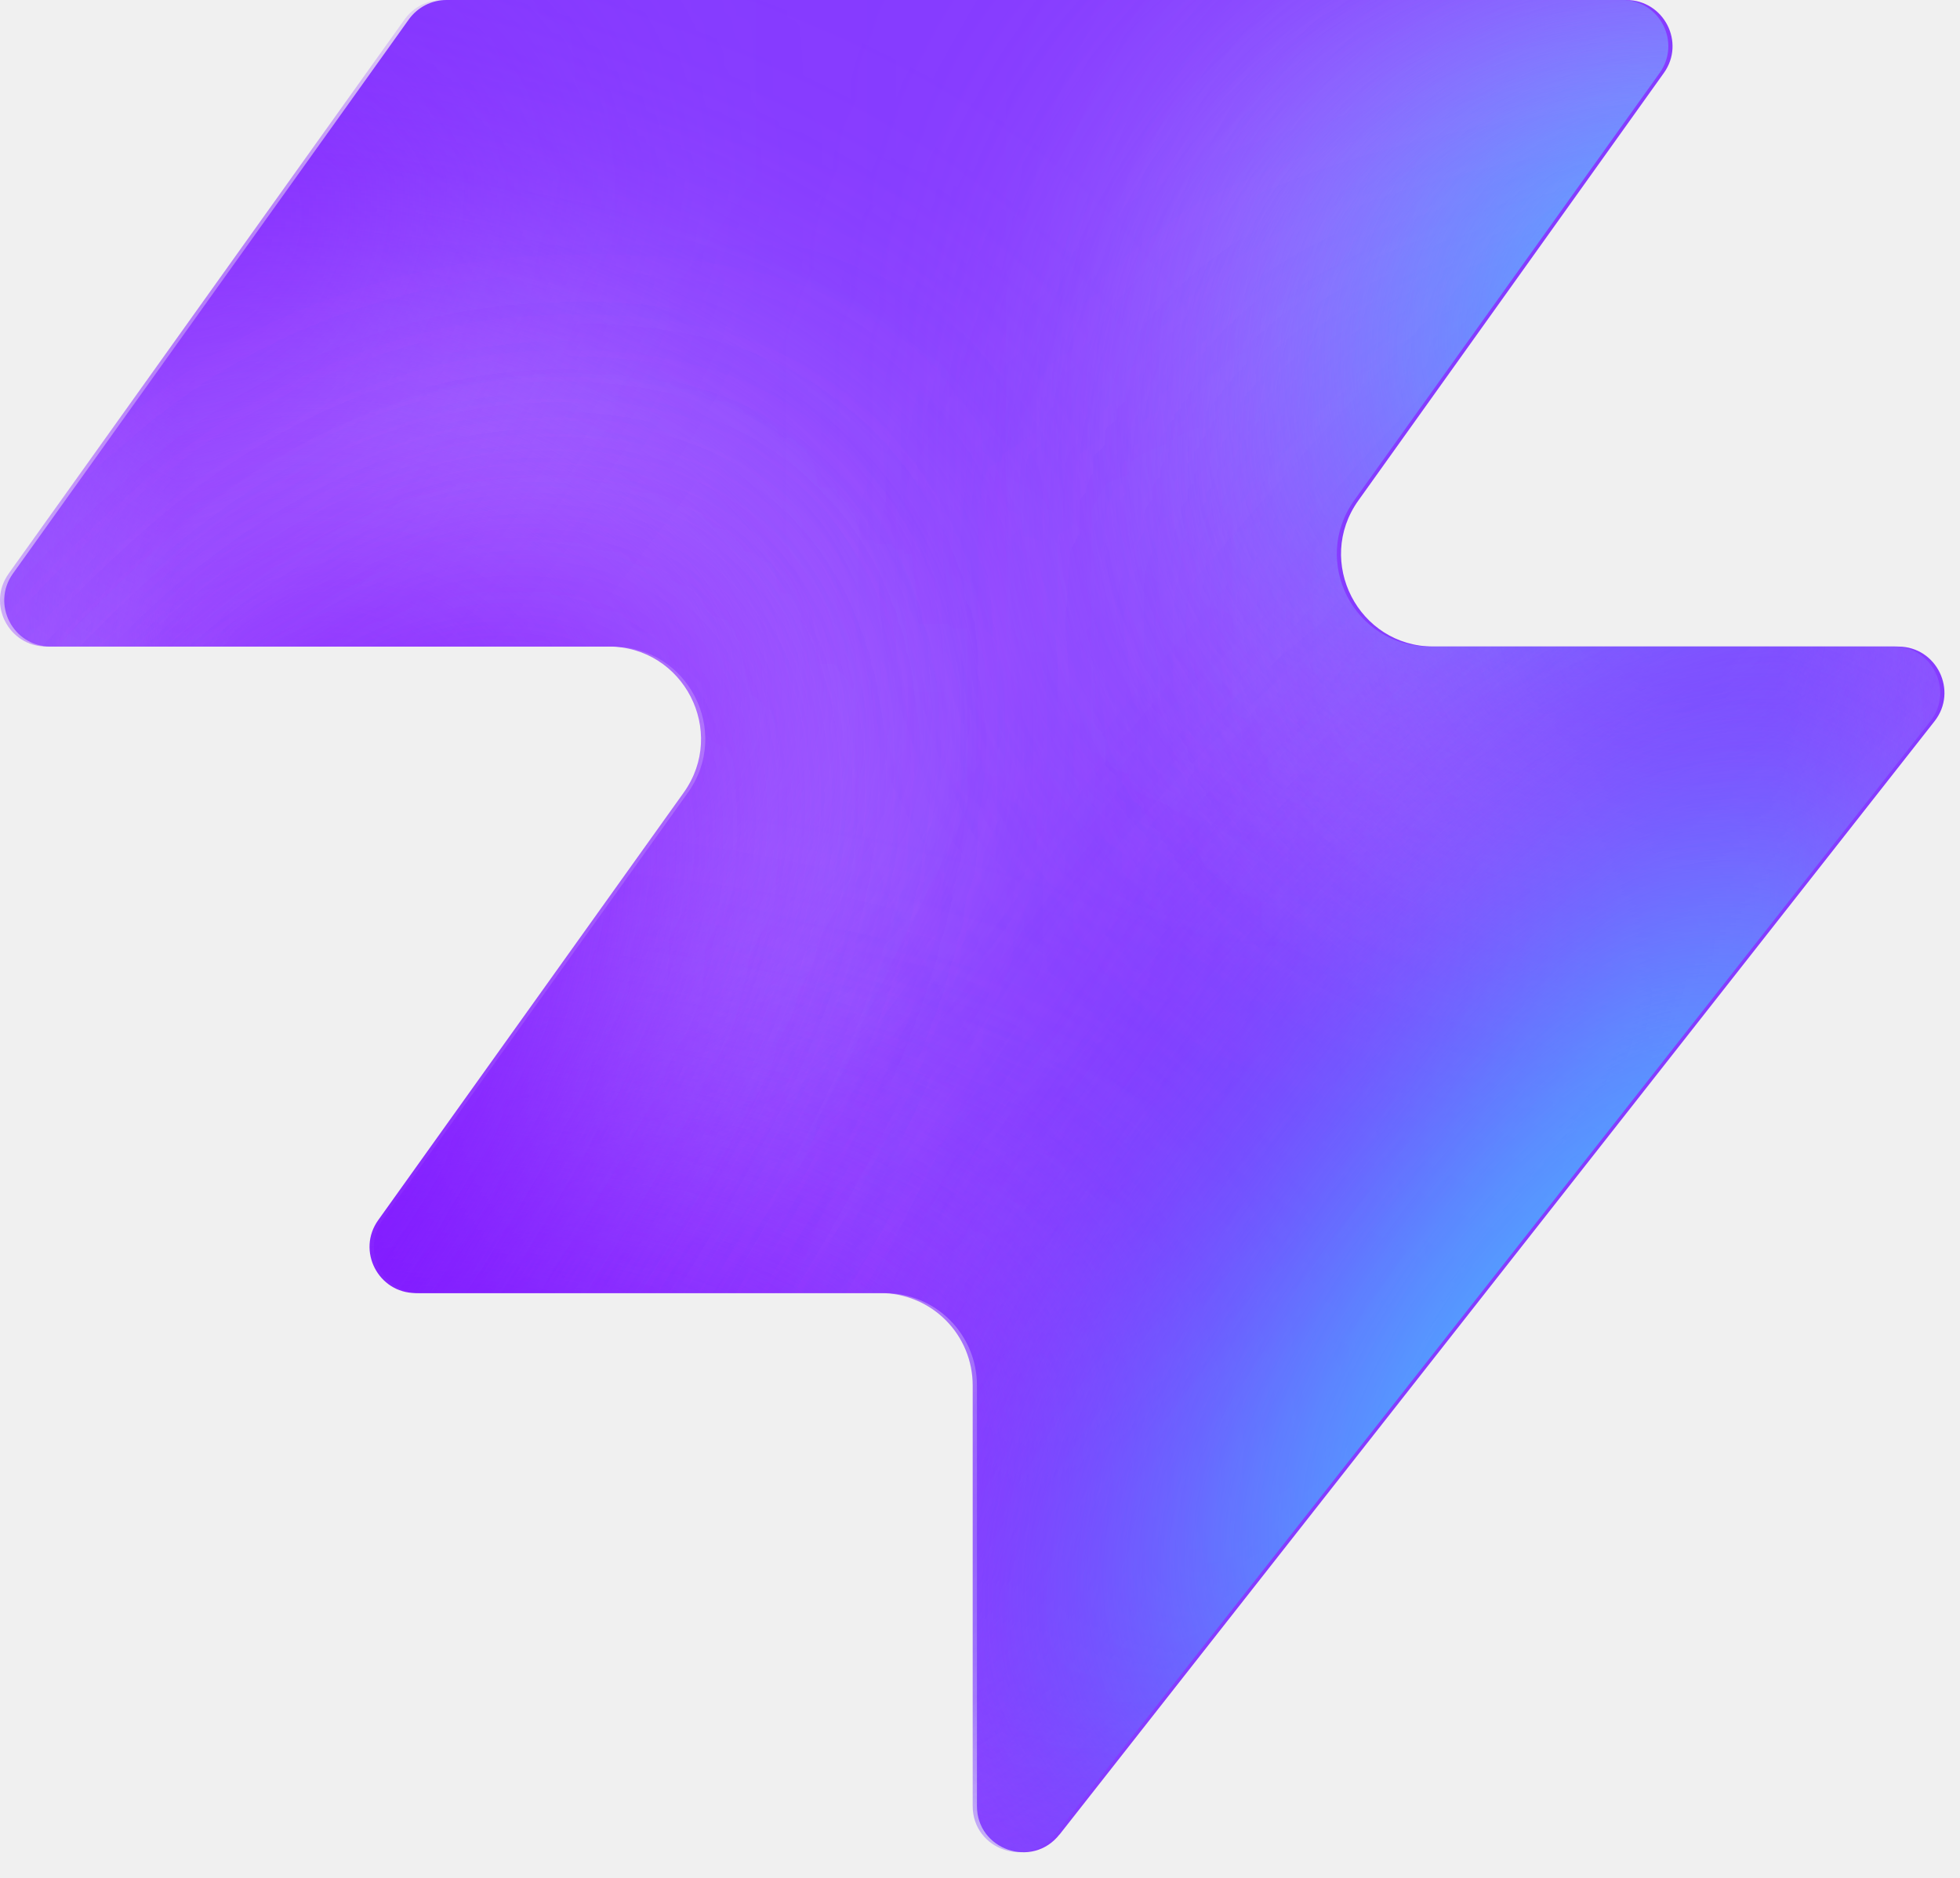
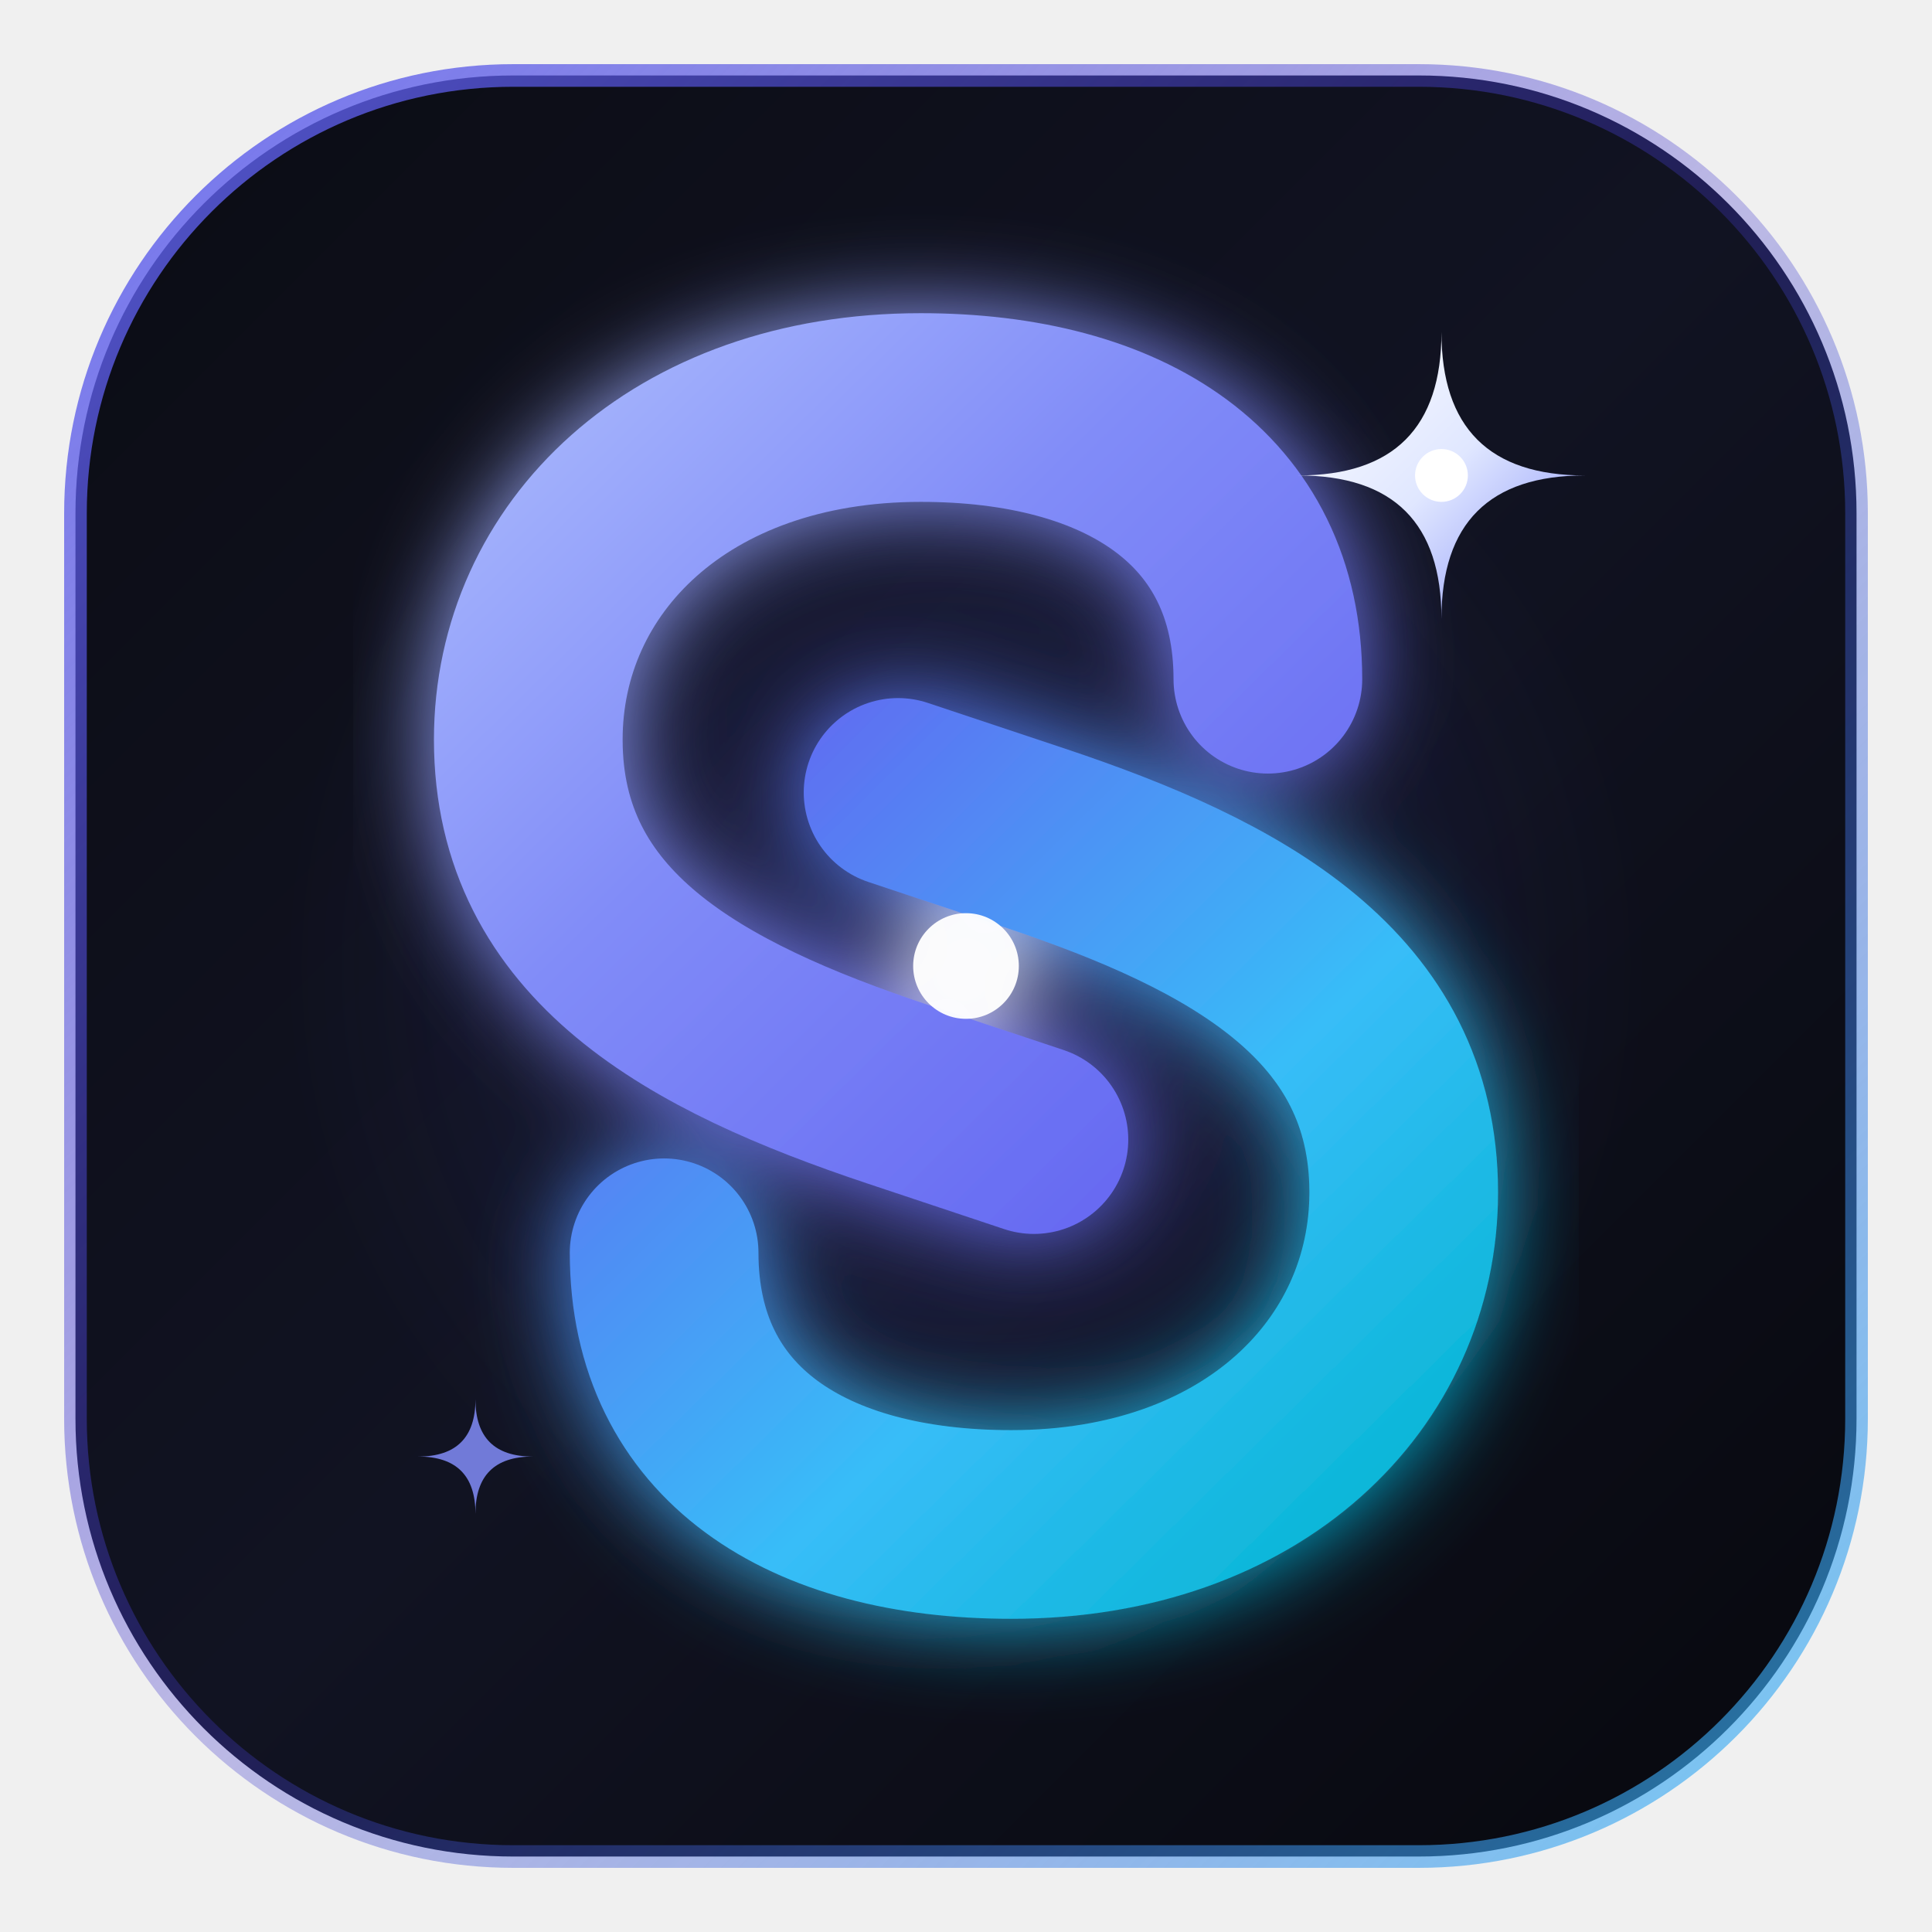
- <svg xmlns="http://www.w3.org/2000/svg" width="48" height="46" fill="none" viewBox="0 0 48 46">
-   <path fill="#863bff" d="M25.946 44.938c-.664.845-2.021.375-2.021-.698V33.937a2.26 2.26 0 0 0-2.262-2.262H10.287c-.92 0-1.456-1.04-.92-1.788l7.48-10.471c1.07-1.497 0-3.578-1.842-3.578H1.237c-.92 0-1.456-1.04-.92-1.788L10.013.474c.214-.297.556-.474.92-.474h28.894c.92 0 1.456 1.04.92 1.788l-7.48 10.471c-1.07 1.498 0 3.579 1.842 3.579h11.377c.943 0 1.473 1.088.89 1.83L25.947 44.94z" style="fill:#863bff;fill:color(display-p3 .525 .23 1);fill-opacity:1" />
-   <mask id="a" width="48" height="46" x="0" y="0" maskUnits="userSpaceOnUse" style="mask-type:alpha">
-     <path fill="#000" d="M25.842 44.938c-.664.844-2.021.375-2.021-.698V33.937a2.26 2.26 0 0 0-2.262-2.262H10.183c-.92 0-1.456-1.04-.92-1.788l7.48-10.471c1.07-1.498 0-3.579-1.842-3.579H1.133c-.92 0-1.456-1.04-.92-1.787L9.91.473c.214-.297.556-.474.92-.474h28.894c.92 0 1.456 1.04.92 1.788l-7.48 10.471c-1.07 1.498 0 3.578 1.842 3.578h11.377c.943 0 1.473 1.088.89 1.832L25.843 44.94z" style="fill:#000;fill-opacity:1" />
-   </mask>
-   <g mask="url(#a)">
-     <g filter="url(#b)">
-       <ellipse cx="5.508" cy="14.704" fill="#ede6ff" rx="5.508" ry="14.704" style="fill:#ede6ff;fill:color(display-p3 .927 .903 1);fill-opacity:1" transform="matrix(.00324 1 1 -.00324 -4.47 31.516)" />
-     </g>
-     <g filter="url(#c)">
-       <ellipse cx="10.399" cy="29.851" fill="#ede6ff" rx="10.399" ry="29.851" style="fill:#ede6ff;fill:color(display-p3 .927 .903 1);fill-opacity:1" transform="matrix(.00324 1 1 -.00324 -39.328 7.883)" />
-     </g>
-     <g filter="url(#d)">
-       <ellipse cx="5.508" cy="30.487" fill="#7e14ff" rx="5.508" ry="30.487" style="fill:#7e14ff;fill:color(display-p3 .492 .077 1);fill-opacity:1" transform="rotate(89.814 -25.913 -14.639)scale(1 -1)" />
-     </g>
-     <g filter="url(#e)">
-       <ellipse cx="5.508" cy="30.599" fill="#7e14ff" rx="5.508" ry="30.599" style="fill:#7e14ff;fill:color(display-p3 .492 .077 1);fill-opacity:1" transform="rotate(89.814 -32.644 -3.334)scale(1 -1)" />
-     </g>
-     <g filter="url(#f)">
-       <ellipse cx="5.508" cy="30.599" fill="#7e14ff" rx="5.508" ry="30.599" style="fill:#7e14ff;fill:color(display-p3 .492 .077 1);fill-opacity:1" transform="matrix(.00324 1 1 -.00324 -34.34 30.47)" />
-     </g>
-     <g filter="url(#g)">
-       <ellipse cx="14.072" cy="22.078" fill="#ede6ff" rx="14.072" ry="22.078" style="fill:#ede6ff;fill:color(display-p3 .927 .903 1);fill-opacity:1" transform="rotate(93.35 24.506 48.493)scale(-1 1)" />
-     </g>
-     <g filter="url(#h)">
-       <ellipse cx="3.47" cy="21.501" fill="#7e14ff" rx="3.47" ry="21.501" style="fill:#7e14ff;fill:color(display-p3 .492 .077 1);fill-opacity:1" transform="rotate(89.009 28.708 47.59)scale(-1 1)" />
-     </g>
-     <g filter="url(#i)">
-       <ellipse cx="3.47" cy="21.501" fill="#7e14ff" rx="3.47" ry="21.501" style="fill:#7e14ff;fill:color(display-p3 .492 .077 1);fill-opacity:1" transform="rotate(89.009 28.708 47.59)scale(-1 1)" />
-     </g>
-     <g filter="url(#j)">
-       <ellipse cx=".387" cy="8.972" fill="#7e14ff" rx="4.407" ry="29.108" style="fill:#7e14ff;fill:color(display-p3 .492 .077 1);fill-opacity:1" transform="rotate(39.51 .387 8.972)" />
-     </g>
-     <g filter="url(#k)">
-       <ellipse cx="47.523" cy="-6.092" fill="#7e14ff" rx="4.407" ry="29.108" style="fill:#7e14ff;fill:color(display-p3 .492 .077 1);fill-opacity:1" transform="rotate(37.892 47.523 -6.092)" />
-     </g>
-     <g filter="url(#l)">
-       <ellipse cx="41.412" cy="6.333" fill="#47bfff" rx="5.971" ry="9.665" style="fill:#47bfff;fill:color(display-p3 .28 .748 1);fill-opacity:1" transform="rotate(37.892 41.412 6.333)" />
-     </g>
-     <g filter="url(#m)">
-       <ellipse cx="-1.879" cy="38.332" fill="#7e14ff" rx="4.407" ry="29.108" style="fill:#7e14ff;fill:color(display-p3 .492 .077 1);fill-opacity:1" transform="rotate(37.892 -1.88 38.332)" />
-     </g>
-     <g filter="url(#n)">
-       <ellipse cx="-1.879" cy="38.332" fill="#7e14ff" rx="4.407" ry="29.108" style="fill:#7e14ff;fill:color(display-p3 .492 .077 1);fill-opacity:1" transform="rotate(37.892 -1.88 38.332)" />
-     </g>
-     <g filter="url(#o)">
-       <ellipse cx="35.651" cy="29.907" fill="#7e14ff" rx="4.407" ry="29.108" style="fill:#7e14ff;fill:color(display-p3 .492 .077 1);fill-opacity:1" transform="rotate(37.892 35.651 29.907)" />
-     </g>
-     <g filter="url(#p)">
-       <ellipse cx="38.418" cy="32.4" fill="#47bfff" rx="5.971" ry="15.297" style="fill:#47bfff;fill:color(display-p3 .28 .748 1);fill-opacity:1" transform="rotate(37.892 38.418 32.4)" />
-     </g>
-   </g>
+ <svg xmlns="http://www.w3.org/2000/svg" viewBox="0 0 512 512">
  <defs>
-     <filter id="b" width="60.045" height="41.654" x="-19.77" y="16.149" color-interpolation-filters="sRGB" filterUnits="userSpaceOnUse">
-       <feFlood flood-opacity="0" result="BackgroundImageFix" />
-       <feBlend in="SourceGraphic" in2="BackgroundImageFix" result="shape" />
-       <feGaussianBlur result="effect1_foregroundBlur_2002_17158" stdDeviation="7.659" />
-     </filter>
-     <filter id="c" width="90.34" height="51.437" x="-54.613" y="-7.533" color-interpolation-filters="sRGB" filterUnits="userSpaceOnUse">
-       <feFlood flood-opacity="0" result="BackgroundImageFix" />
-       <feBlend in="SourceGraphic" in2="BackgroundImageFix" result="shape" />
-       <feGaussianBlur result="effect1_foregroundBlur_2002_17158" stdDeviation="7.659" />
-     </filter>
-     <filter id="d" width="79.355" height="29.4" x="-49.64" y="2.03" color-interpolation-filters="sRGB" filterUnits="userSpaceOnUse">
-       <feFlood flood-opacity="0" result="BackgroundImageFix" />
-       <feBlend in="SourceGraphic" in2="BackgroundImageFix" result="shape" />
-       <feGaussianBlur result="effect1_foregroundBlur_2002_17158" stdDeviation="4.596" />
-     </filter>
-     <filter id="e" width="79.579" height="29.4" x="-45.045" y="20.029" color-interpolation-filters="sRGB" filterUnits="userSpaceOnUse">
-       <feFlood flood-opacity="0" result="BackgroundImageFix" />
-       <feBlend in="SourceGraphic" in2="BackgroundImageFix" result="shape" />
-       <feGaussianBlur result="effect1_foregroundBlur_2002_17158" stdDeviation="4.596" />
-     </filter>
-     <filter id="f" width="79.579" height="29.4" x="-43.513" y="21.178" color-interpolation-filters="sRGB" filterUnits="userSpaceOnUse">
-       <feFlood flood-opacity="0" result="BackgroundImageFix" />
-       <feBlend in="SourceGraphic" in2="BackgroundImageFix" result="shape" />
-       <feGaussianBlur result="effect1_foregroundBlur_2002_17158" stdDeviation="4.596" />
-     </filter>
-     <filter id="g" width="74.749" height="58.852" x="15.756" y="-17.901" color-interpolation-filters="sRGB" filterUnits="userSpaceOnUse">
-       <feFlood flood-opacity="0" result="BackgroundImageFix" />
-       <feBlend in="SourceGraphic" in2="BackgroundImageFix" result="shape" />
-       <feGaussianBlur result="effect1_foregroundBlur_2002_17158" stdDeviation="7.659" />
-     </filter>
-     <filter id="h" width="61.377" height="25.362" x="23.548" y="2.284" color-interpolation-filters="sRGB" filterUnits="userSpaceOnUse">
-       <feFlood flood-opacity="0" result="BackgroundImageFix" />
-       <feBlend in="SourceGraphic" in2="BackgroundImageFix" result="shape" />
-       <feGaussianBlur result="effect1_foregroundBlur_2002_17158" stdDeviation="4.596" />
-     </filter>
-     <filter id="i" width="61.377" height="25.362" x="23.548" y="2.284" color-interpolation-filters="sRGB" filterUnits="userSpaceOnUse">
-       <feFlood flood-opacity="0" result="BackgroundImageFix" />
-       <feBlend in="SourceGraphic" in2="BackgroundImageFix" result="shape" />
-       <feGaussianBlur result="effect1_foregroundBlur_2002_17158" stdDeviation="4.596" />
-     </filter>
-     <filter id="j" width="56.045" height="63.649" x="-27.636" y="-22.853" color-interpolation-filters="sRGB" filterUnits="userSpaceOnUse">
-       <feFlood flood-opacity="0" result="BackgroundImageFix" />
-       <feBlend in="SourceGraphic" in2="BackgroundImageFix" result="shape" />
-       <feGaussianBlur result="effect1_foregroundBlur_2002_17158" stdDeviation="4.596" />
-     </filter>
-     <filter id="k" width="54.814" height="64.646" x="20.116" y="-38.415" color-interpolation-filters="sRGB" filterUnits="userSpaceOnUse">
-       <feFlood flood-opacity="0" result="BackgroundImageFix" />
-       <feBlend in="SourceGraphic" in2="BackgroundImageFix" result="shape" />
-       <feGaussianBlur result="effect1_foregroundBlur_2002_17158" stdDeviation="4.596" />
-     </filter>
-     <filter id="l" width="33.541" height="35.313" x="24.641" y="-11.323" color-interpolation-filters="sRGB" filterUnits="userSpaceOnUse">
-       <feFlood flood-opacity="0" result="BackgroundImageFix" />
-       <feBlend in="SourceGraphic" in2="BackgroundImageFix" result="shape" />
-       <feGaussianBlur result="effect1_foregroundBlur_2002_17158" stdDeviation="4.596" />
-     </filter>
-     <filter id="m" width="54.814" height="64.646" x="-29.286" y="6.009" color-interpolation-filters="sRGB" filterUnits="userSpaceOnUse">
-       <feFlood flood-opacity="0" result="BackgroundImageFix" />
-       <feBlend in="SourceGraphic" in2="BackgroundImageFix" result="shape" />
-       <feGaussianBlur result="effect1_foregroundBlur_2002_17158" stdDeviation="4.596" />
-     </filter>
-     <filter id="n" width="54.814" height="64.646" x="-29.286" y="6.009" color-interpolation-filters="sRGB" filterUnits="userSpaceOnUse">
-       <feFlood flood-opacity="0" result="BackgroundImageFix" />
-       <feBlend in="SourceGraphic" in2="BackgroundImageFix" result="shape" />
-       <feGaussianBlur result="effect1_foregroundBlur_2002_17158" stdDeviation="4.596" />
-     </filter>
-     <filter id="o" width="54.814" height="64.646" x="8.244" y="-2.416" color-interpolation-filters="sRGB" filterUnits="userSpaceOnUse">
-       <feFlood flood-opacity="0" result="BackgroundImageFix" />
-       <feBlend in="SourceGraphic" in2="BackgroundImageFix" result="shape" />
-       <feGaussianBlur result="effect1_foregroundBlur_2002_17158" stdDeviation="4.596" />
-     </filter>
-     <filter id="p" width="39.409" height="43.623" x="18.713" y="10.588" color-interpolation-filters="sRGB" filterUnits="userSpaceOnUse">
-       <feFlood flood-opacity="0" result="BackgroundImageFix" />
-       <feBlend in="SourceGraphic" in2="BackgroundImageFix" result="shape" />
-       <feGaussianBlur result="effect1_foregroundBlur_2002_17158" stdDeviation="4.596" />
+     <linearGradient id="bgGrad" x1="0%" y1="0%" x2="100%" y2="100%">
+       <stop offset="0%" stop-color="#0b0c14" />
+       <stop offset="50%" stop-color="#111322" />
+       <stop offset="100%" stop-color="#07080d" />
+     </linearGradient>
+     <linearGradient id="borderGrad" x1="0%" y1="0%" x2="100%" y2="100%">
+       <stop offset="0%" stop-color="#6366f1" stop-opacity="0.9" />
+       <stop offset="50%" stop-color="#4338ca" stop-opacity="0.3" />
+       <stop offset="100%" stop-color="#38bdf8" stop-opacity="0.7" />
+     </linearGradient>
+     <linearGradient id="topLoop" x1="0%" y1="0%" x2="100%" y2="100%">
+       <stop offset="0%" stop-color="#a5b4fc" />
+       <stop offset="40%" stop-color="#818cf8" />
+       <stop offset="100%" stop-color="#6366f1" />
+     </linearGradient>
+     <linearGradient id="bottomLoop" x1="0%" y1="0%" x2="100%" y2="100%">
+       <stop offset="0%" stop-color="#6366f1" />
+       <stop offset="60%" stop-color="#38bdf8" />
+       <stop offset="100%" stop-color="#06b6d4" />
+     </linearGradient>
+     <linearGradient id="sparkGrad" x1="0%" y1="0%" x2="100%" y2="100%">
+       <stop offset="0%" stop-color="#ffffff" />
+       <stop offset="50%" stop-color="#e0e7ff" />
+       <stop offset="100%" stop-color="#818cf8" />
+     </linearGradient>
+     <radialGradient id="centerGlow" cx="50%" cy="50%" r="50%">
+       <stop offset="0%" stop-color="#6366f1" stop-opacity="0.25" />
+       <stop offset="70%" stop-color="#6366f1" stop-opacity="0.05" />
+       <stop offset="100%" stop-color="#6366f1" stop-opacity="0" />
+     </radialGradient>
+     <filter id="softGlow" x="-20%" y="-20%" width="140%" height="140%">
+       <feGaussianBlur stdDeviation="12" result="blur" />
+       <feComposite in="SourceGraphic" in2="blur" operator="over" />
    </filter>
  </defs>
+   <rect x="20" y="20" width="472" height="472" rx="116" fill="url(#bgGrad)" />
+   <rect x="20" y="20" width="472" height="472" rx="116" fill="none" stroke="url(#borderGrad)" stroke-width="6" />
+   <circle cx="256" cy="256" r="180" fill="url(#centerGlow)" />
+   <g filter="url(#softGlow)">
+     <path d="M 336 180 C 336 132 298 108 244 108 C 180 108 140 148 140 196 C 140 248 184 272 238 290 L 274 302" fill="none" stroke="url(#topLoop)" stroke-width="50" stroke-linecap="round" />
+     <path d="M 176 332 C 176 380 214 404 268 404 C 332 404 372 364 372 316 C 372 264 328 240 274 222 L 238 210" fill="none" stroke="url(#bottomLoop)" stroke-width="50" stroke-linecap="round" />
+     <circle cx="256" cy="256" r="14" fill="#ffffff" opacity="0.95" />
+   </g>
+   <g transform="translate(382, 126)">
+     <path d="M 0 -38 Q 0 0 38 0 Q 0 0 0 38 Q 0 0 -38 0 Q 0 0 0 -38 Z" fill="url(#sparkGrad)" />
+     <circle cx="0" cy="0" r="7" fill="#ffffff" />
+   </g>
+   <g transform="translate(126, 386) scale(0.4)">
+     <path d="M 0 -38 Q 0 0 38 0 Q 0 0 0 38 Q 0 0 -38 0 Q 0 0 0 -38 Z" fill="#818cf8" opacity="0.85" />
+   </g>
</svg>
